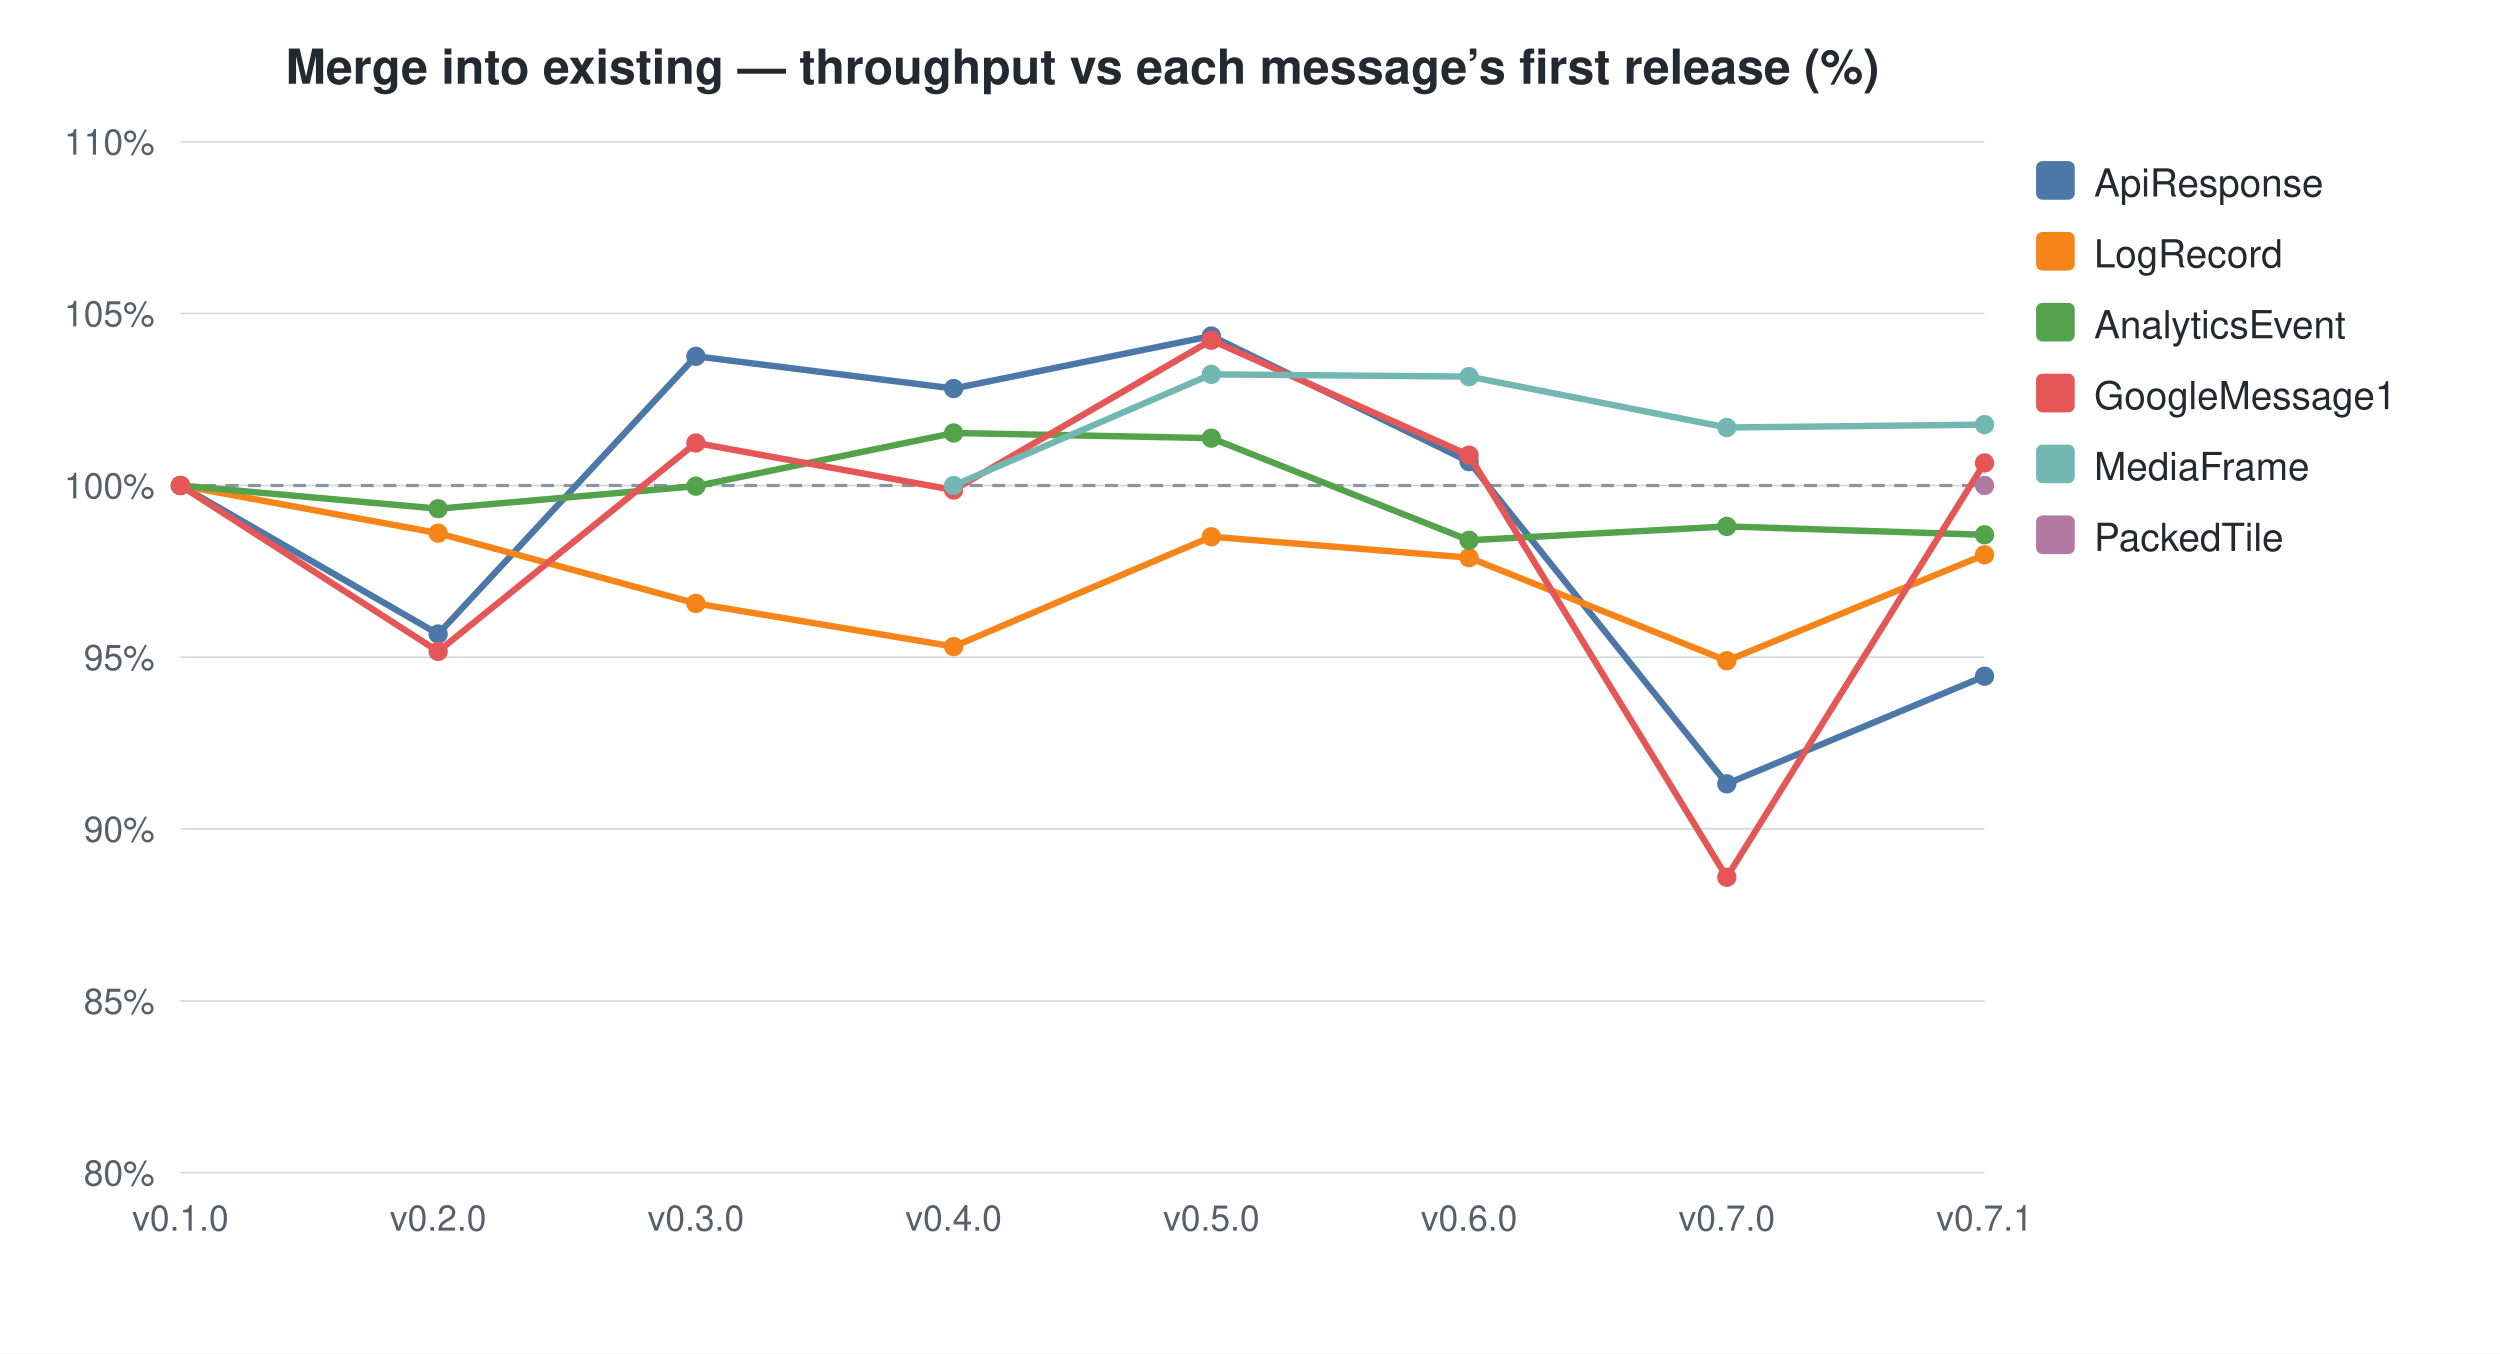
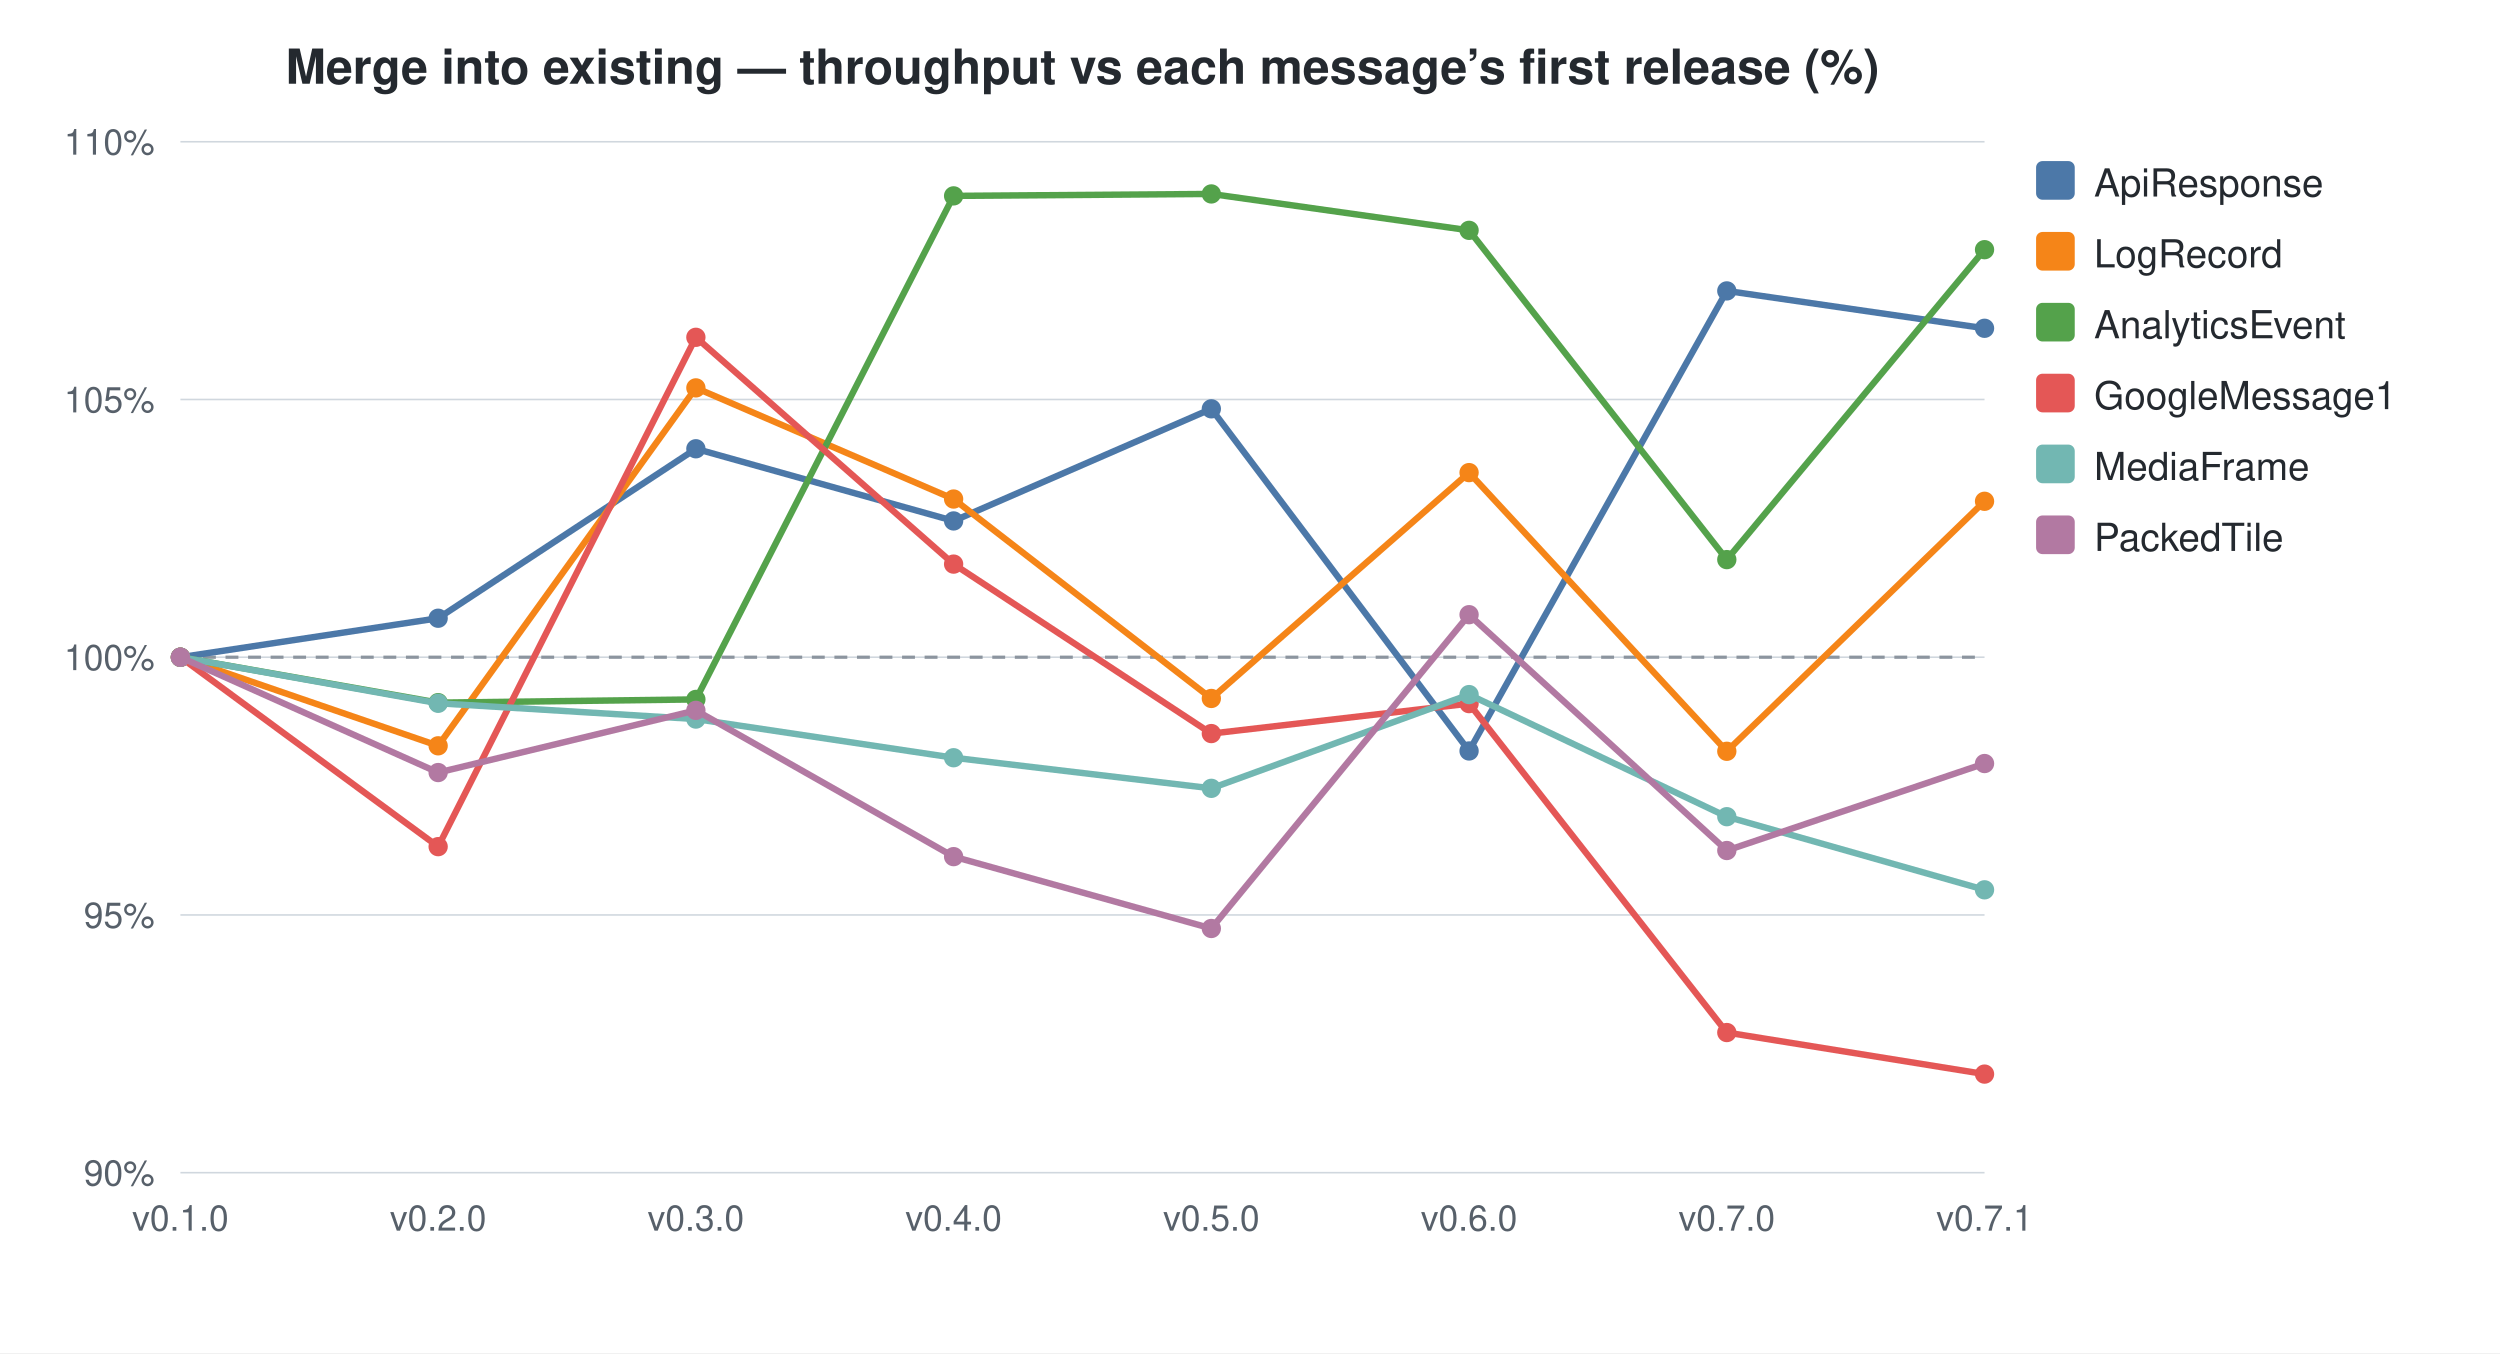
<svg xmlns="http://www.w3.org/2000/svg" width="776" height="420" viewBox="0 0 776 420">
  <style>
    text { font-family: -apple-system, BlinkMacSystemFont, "Segoe UI", Helvetica, Arial, sans-serif; }
    .title { font-size: 15px; font-weight: 600; fill: #24292f; }
    .axis-label { font-size: 11px; fill: #57606a; }
    .legend-text { font-size: 12px; fill: #24292f; }
    .grid { stroke: #d0d7de; stroke-width: 0.5; }
    .baseline { stroke: #8c959f; stroke-width: 1; stroke-dasharray: 4 3; }
  </style>
  <rect width="100%" height="100%" fill="white" />
  <text x="336.0" y="26" text-anchor="middle" class="title">Merge into existing — throughput vs each message’s first release (%)</text>
  <line x1="56" y1="364.0" x2="616" y2="364.0" class="grid" />
-   <text x="48" y="368.0" text-anchor="end" class="axis-label">80%</text>
-   <line x1="56" y1="310.7" x2="616" y2="310.7" class="grid" />
-   <text x="48" y="314.7" text-anchor="end" class="axis-label">85%</text>
-   <line x1="56" y1="257.3" x2="616" y2="257.3" class="grid" />
-   <text x="48" y="261.3" text-anchor="end" class="axis-label">90%</text>
+   <text x="48" y="368.0" text-anchor="end" class="axis-label">90%</text>
+   <line x1="56" y1="284.0" x2="616" y2="284.0" class="grid" />
+   <text x="48" y="288.0" text-anchor="end" class="axis-label">95%</text>
  <line x1="56" y1="204.0" x2="616" y2="204.0" class="grid" />
-   <text x="48" y="208.0" text-anchor="end" class="axis-label">95%</text>
-   <line x1="56" y1="150.7" x2="616" y2="150.7" class="grid" />
-   <text x="48" y="154.7" text-anchor="end" class="axis-label">100%</text>
-   <line x1="56" y1="97.3" x2="616" y2="97.3" class="grid" />
-   <text x="48" y="101.3" text-anchor="end" class="axis-label">105%</text>
+   <text x="48" y="208.0" text-anchor="end" class="axis-label">100%</text>
+   <line x1="56" y1="124.0" x2="616" y2="124.0" class="grid" />
+   <text x="48" y="128.0" text-anchor="end" class="axis-label">105%</text>
  <line x1="56" y1="44.0" x2="616" y2="44.0" class="grid" />
  <text x="48" y="48.0" text-anchor="end" class="axis-label">110%</text>
-   <line x1="56" y1="150.7" x2="616" y2="150.7" class="baseline" />
+   <line x1="56" y1="204.0" x2="616" y2="204.0" class="baseline" />
  <text x="56.0" y="382" text-anchor="middle" class="axis-label">v0.1.0</text>
  <text x="136.0" y="382" text-anchor="middle" class="axis-label">v0.2.0</text>
  <text x="216.0" y="382" text-anchor="middle" class="axis-label">v0.3.0</text>
  <text x="296.0" y="382" text-anchor="middle" class="axis-label">v0.4.0</text>
  <text x="376.0" y="382" text-anchor="middle" class="axis-label">v0.5.0</text>
  <text x="456.0" y="382" text-anchor="middle" class="axis-label">v0.6.0</text>
  <text x="536.0" y="382" text-anchor="middle" class="axis-label">v0.7.0</text>
  <text x="616.0" y="382" text-anchor="middle" class="axis-label">v0.7.1</text>
-   <path d="M56.0,150.7 L136.0,196.8 L216.0,110.6 L296.0,120.6 L376.0,104.3 L456.0,143.3 L536.0,243.3 L616.0,209.9" fill="none" stroke="#4C78A8" stroke-width="2" />
-   <circle cx="56.0" cy="150.7" r="3" fill="#4C78A8" />
-   <circle cx="136.0" cy="196.8" r="3" fill="#4C78A8" />
-   <circle cx="216.0" cy="110.6" r="3" fill="#4C78A8" />
-   <circle cx="296.0" cy="120.6" r="3" fill="#4C78A8" />
-   <circle cx="376.0" cy="104.3" r="3" fill="#4C78A8" />
-   <circle cx="456.0" cy="143.3" r="3" fill="#4C78A8" />
-   <circle cx="536.0" cy="243.3" r="3" fill="#4C78A8" />
-   <circle cx="616.0" cy="209.9" r="3" fill="#4C78A8" />
-   <path d="M56.0,150.7 L136.0,165.5 L216.0,187.3 L296.0,200.7 L376.0,166.6 L456.0,173.1 L536.0,205.1 L616.0,172.2" fill="none" stroke="#F58518" stroke-width="2" />
-   <circle cx="56.0" cy="150.7" r="3" fill="#F58518" />
-   <circle cx="136.0" cy="165.5" r="3" fill="#F58518" />
-   <circle cx="216.0" cy="187.3" r="3" fill="#F58518" />
-   <circle cx="296.0" cy="200.7" r="3" fill="#F58518" />
-   <circle cx="376.0" cy="166.6" r="3" fill="#F58518" />
-   <circle cx="456.0" cy="173.1" r="3" fill="#F58518" />
-   <circle cx="536.0" cy="205.1" r="3" fill="#F58518" />
-   <circle cx="616.0" cy="172.2" r="3" fill="#F58518" />
-   <path d="M56.0,150.7 L136.0,157.9 L216.0,150.9 L296.0,134.4 L376.0,136.0 L456.0,167.7 L536.0,163.4 L616.0,166.0" fill="none" stroke="#54A24B" stroke-width="2" />
-   <circle cx="56.0" cy="150.7" r="3" fill="#54A24B" />
-   <circle cx="136.0" cy="157.9" r="3" fill="#54A24B" />
-   <circle cx="216.0" cy="150.9" r="3" fill="#54A24B" />
-   <circle cx="296.0" cy="134.4" r="3" fill="#54A24B" />
-   <circle cx="376.0" cy="136.0" r="3" fill="#54A24B" />
-   <circle cx="456.0" cy="167.7" r="3" fill="#54A24B" />
-   <circle cx="536.0" cy="163.4" r="3" fill="#54A24B" />
-   <circle cx="616.0" cy="166.0" r="3" fill="#54A24B" />
-   <path d="M56.0,150.7 L136.0,202.2 L216.0,137.5 L296.0,152.1 L376.0,105.6 L456.0,141.3 L536.0,272.3 L616.0,143.7" fill="none" stroke="#E45756" stroke-width="2" />
-   <circle cx="56.0" cy="150.7" r="3" fill="#E45756" />
-   <circle cx="136.0" cy="202.2" r="3" fill="#E45756" />
-   <circle cx="216.0" cy="137.5" r="3" fill="#E45756" />
-   <circle cx="296.0" cy="152.1" r="3" fill="#E45756" />
-   <circle cx="376.0" cy="105.6" r="3" fill="#E45756" />
-   <circle cx="456.0" cy="141.3" r="3" fill="#E45756" />
-   <circle cx="536.0" cy="272.3" r="3" fill="#E45756" />
-   <circle cx="616.0" cy="143.7" r="3" fill="#E45756" />
-   <path d="M296.0,150.7 L376.0,116.2 L456.0,116.9 L536.0,132.7 L616.0,131.8" fill="none" stroke="#72B7B2" stroke-width="2" />
-   <circle cx="296.0" cy="150.7" r="3" fill="#72B7B2" />
-   <circle cx="376.0" cy="116.2" r="3" fill="#72B7B2" />
-   <circle cx="456.0" cy="116.9" r="3" fill="#72B7B2" />
-   <circle cx="536.0" cy="132.7" r="3" fill="#72B7B2" />
-   <circle cx="616.0" cy="131.8" r="3" fill="#72B7B2" />
-   <path d="M616.0,150.7" fill="none" stroke="#B279A2" stroke-width="2" />
-   <circle cx="616.0" cy="150.7" r="3" fill="#B279A2" />
+   <path d="M56.0,204.0 L136.0,191.9 L216.0,139.3 L296.0,161.7 L376.0,126.9 L456.0,233.1 L536.0,90.3 L616.0,101.9" fill="none" stroke="#4C78A8" stroke-width="2" />
+   <circle cx="56.0" cy="204.0" r="3" fill="#4C78A8" />
+   <circle cx="136.0" cy="191.9" r="3" fill="#4C78A8" />
+   <circle cx="216.0" cy="139.3" r="3" fill="#4C78A8" />
+   <circle cx="296.0" cy="161.7" r="3" fill="#4C78A8" />
+   <circle cx="376.0" cy="126.9" r="3" fill="#4C78A8" />
+   <circle cx="456.0" cy="233.1" r="3" fill="#4C78A8" />
+   <circle cx="536.0" cy="90.3" r="3" fill="#4C78A8" />
+   <circle cx="616.0" cy="101.9" r="3" fill="#4C78A8" />
+   <path d="M56.0,204.0 L136.0,231.5 L216.0,120.4 L296.0,154.9 L376.0,216.8 L456.0,146.7 L536.0,233.2 L616.0,155.6" fill="none" stroke="#F58518" stroke-width="2" />
+   <circle cx="56.0" cy="204.0" r="3" fill="#F58518" />
+   <circle cx="136.0" cy="231.5" r="3" fill="#F58518" />
+   <circle cx="216.0" cy="120.4" r="3" fill="#F58518" />
+   <circle cx="296.0" cy="154.9" r="3" fill="#F58518" />
+   <circle cx="376.0" cy="216.8" r="3" fill="#F58518" />
+   <circle cx="456.0" cy="146.7" r="3" fill="#F58518" />
+   <circle cx="536.0" cy="233.2" r="3" fill="#F58518" />
+   <circle cx="616.0" cy="155.6" r="3" fill="#F58518" />
+   <path d="M56.0,204.0 L136.0,218.1 L216.0,217.1 L296.0,60.8 L376.0,60.2 L456.0,71.5 L536.0,173.7 L616.0,77.5" fill="none" stroke="#54A24B" stroke-width="2" />
+   <circle cx="56.0" cy="204.0" r="3" fill="#54A24B" />
+   <circle cx="136.0" cy="218.1" r="3" fill="#54A24B" />
+   <circle cx="216.0" cy="217.1" r="3" fill="#54A24B" />
+   <circle cx="296.0" cy="60.8" r="3" fill="#54A24B" />
+   <circle cx="376.0" cy="60.2" r="3" fill="#54A24B" />
+   <circle cx="456.0" cy="71.5" r="3" fill="#54A24B" />
+   <circle cx="536.0" cy="173.7" r="3" fill="#54A24B" />
+   <circle cx="616.0" cy="77.5" r="3" fill="#54A24B" />
+   <path d="M56.0,204.0 L136.0,262.8 L216.0,104.7 L296.0,175.1 L376.0,227.7 L456.0,218.4 L536.0,320.5 L616.0,333.4" fill="none" stroke="#E45756" stroke-width="2" />
+   <circle cx="56.0" cy="204.0" r="3" fill="#E45756" />
+   <circle cx="136.0" cy="262.8" r="3" fill="#E45756" />
+   <circle cx="216.0" cy="104.7" r="3" fill="#E45756" />
+   <circle cx="296.0" cy="175.1" r="3" fill="#E45756" />
+   <circle cx="376.0" cy="227.7" r="3" fill="#E45756" />
+   <circle cx="456.0" cy="218.4" r="3" fill="#E45756" />
+   <circle cx="536.0" cy="320.5" r="3" fill="#E45756" />
+   <circle cx="616.0" cy="333.4" r="3" fill="#E45756" />
+   <path d="M56.0,204.0 L136.0,218.3 L216.0,223.2 L296.0,235.2 L376.0,244.7 L456.0,215.6 L536.0,253.5 L616.0,276.2" fill="none" stroke="#72B7B2" stroke-width="2" />
+   <circle cx="56.0" cy="204.0" r="3" fill="#72B7B2" />
+   <circle cx="136.0" cy="218.3" r="3" fill="#72B7B2" />
+   <circle cx="216.0" cy="223.2" r="3" fill="#72B7B2" />
+   <circle cx="296.0" cy="235.2" r="3" fill="#72B7B2" />
+   <circle cx="376.0" cy="244.7" r="3" fill="#72B7B2" />
+   <circle cx="456.0" cy="215.6" r="3" fill="#72B7B2" />
+   <circle cx="536.0" cy="253.5" r="3" fill="#72B7B2" />
+   <circle cx="616.0" cy="276.2" r="3" fill="#72B7B2" />
+   <path d="M56.0,204.0 L136.0,239.8 L216.0,220.5 L296.0,265.9 L376.0,288.2 L456.0,190.8 L536.0,264.0 L616.0,237.0" fill="none" stroke="#B279A2" stroke-width="2" />
+   <circle cx="56.0" cy="204.0" r="3" fill="#B279A2" />
+   <circle cx="136.0" cy="239.8" r="3" fill="#B279A2" />
+   <circle cx="216.0" cy="220.5" r="3" fill="#B279A2" />
+   <circle cx="296.0" cy="265.9" r="3" fill="#B279A2" />
+   <circle cx="376.0" cy="288.2" r="3" fill="#B279A2" />
+   <circle cx="456.0" cy="190.8" r="3" fill="#B279A2" />
+   <circle cx="536.0" cy="264.0" r="3" fill="#B279A2" />
+   <circle cx="616.0" cy="237.0" r="3" fill="#B279A2" />
  <rect x="632" y="50" width="12" height="12" rx="2" fill="#4C78A8" />
  <text x="650" y="61" class="legend-text">ApiResponse</text>
  <rect x="632" y="72" width="12" height="12" rx="2" fill="#F58518" />
  <text x="650" y="83" class="legend-text">LogRecord</text>
  <rect x="632" y="94" width="12" height="12" rx="2" fill="#54A24B" />
  <text x="650" y="105" class="legend-text">AnalyticsEvent</text>
  <rect x="632" y="116" width="12" height="12" rx="2" fill="#E45756" />
  <text x="650" y="127" class="legend-text">GoogleMessage1</text>
  <rect x="632" y="138" width="12" height="12" rx="2" fill="#72B7B2" />
  <text x="650" y="149" class="legend-text">MediaFrame</text>
  <rect x="632" y="160" width="12" height="12" rx="2" fill="#B279A2" />
  <text x="650" y="171" class="legend-text">PackedTile</text>
</svg>
